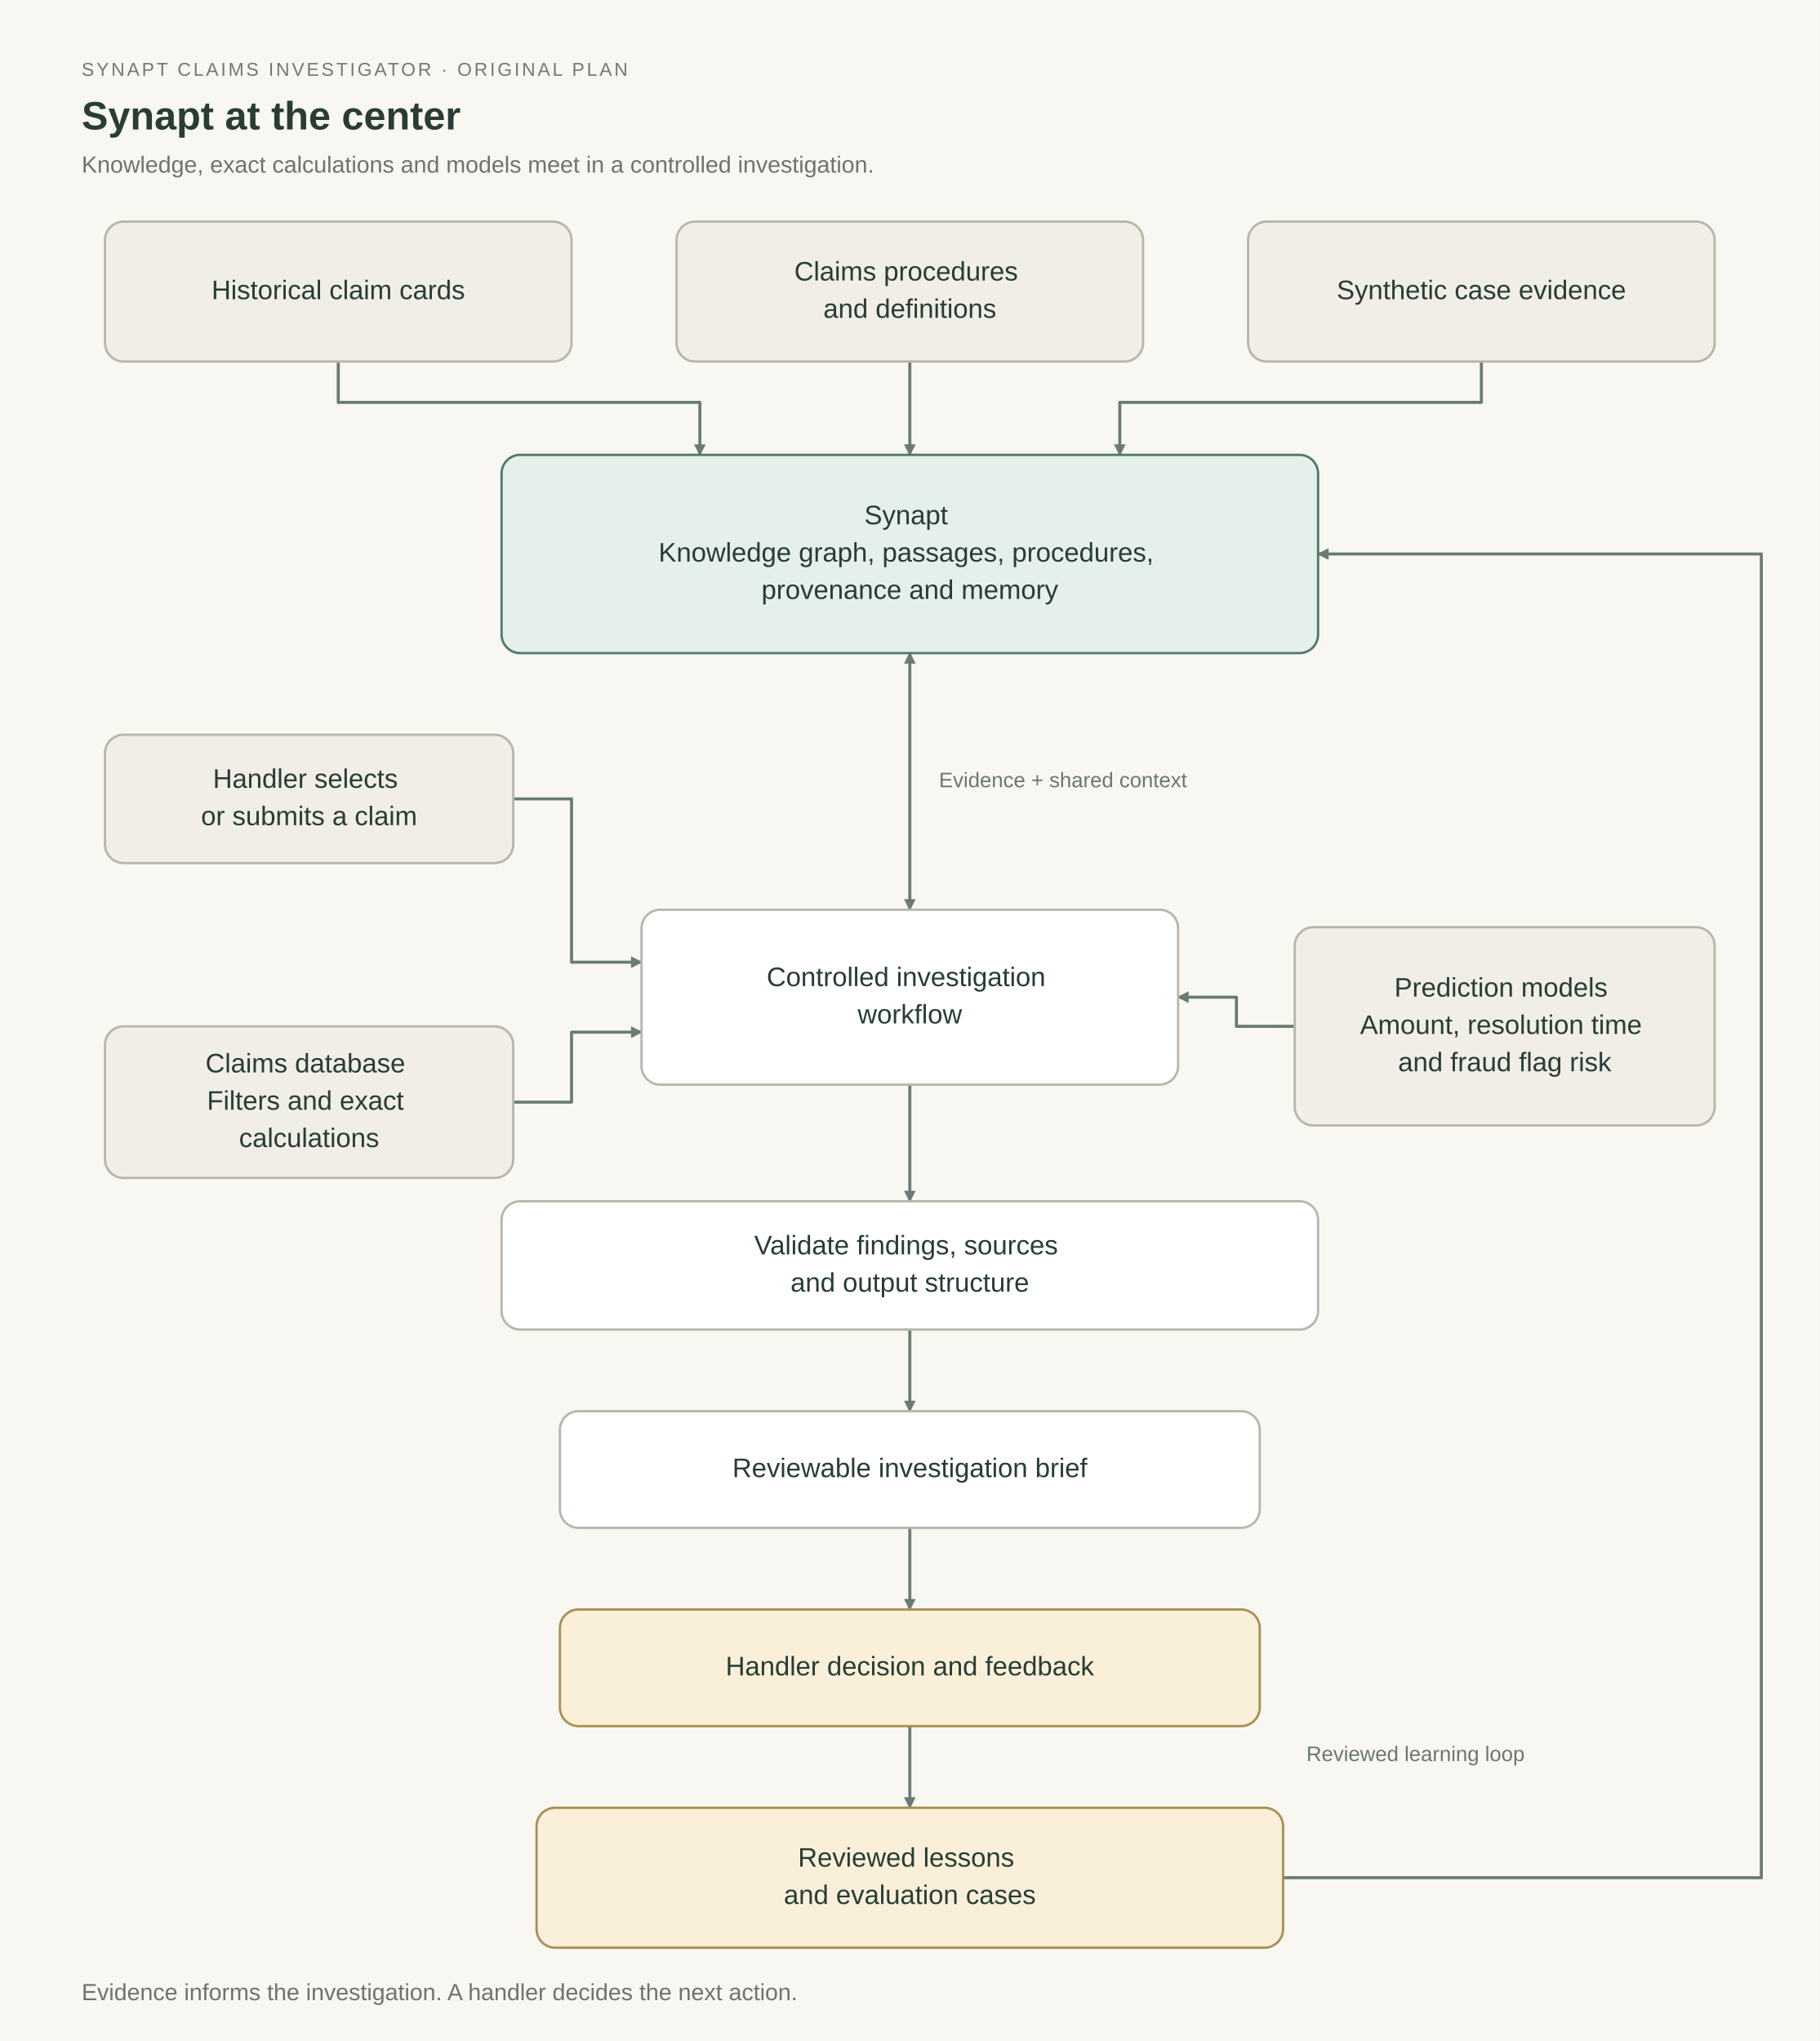
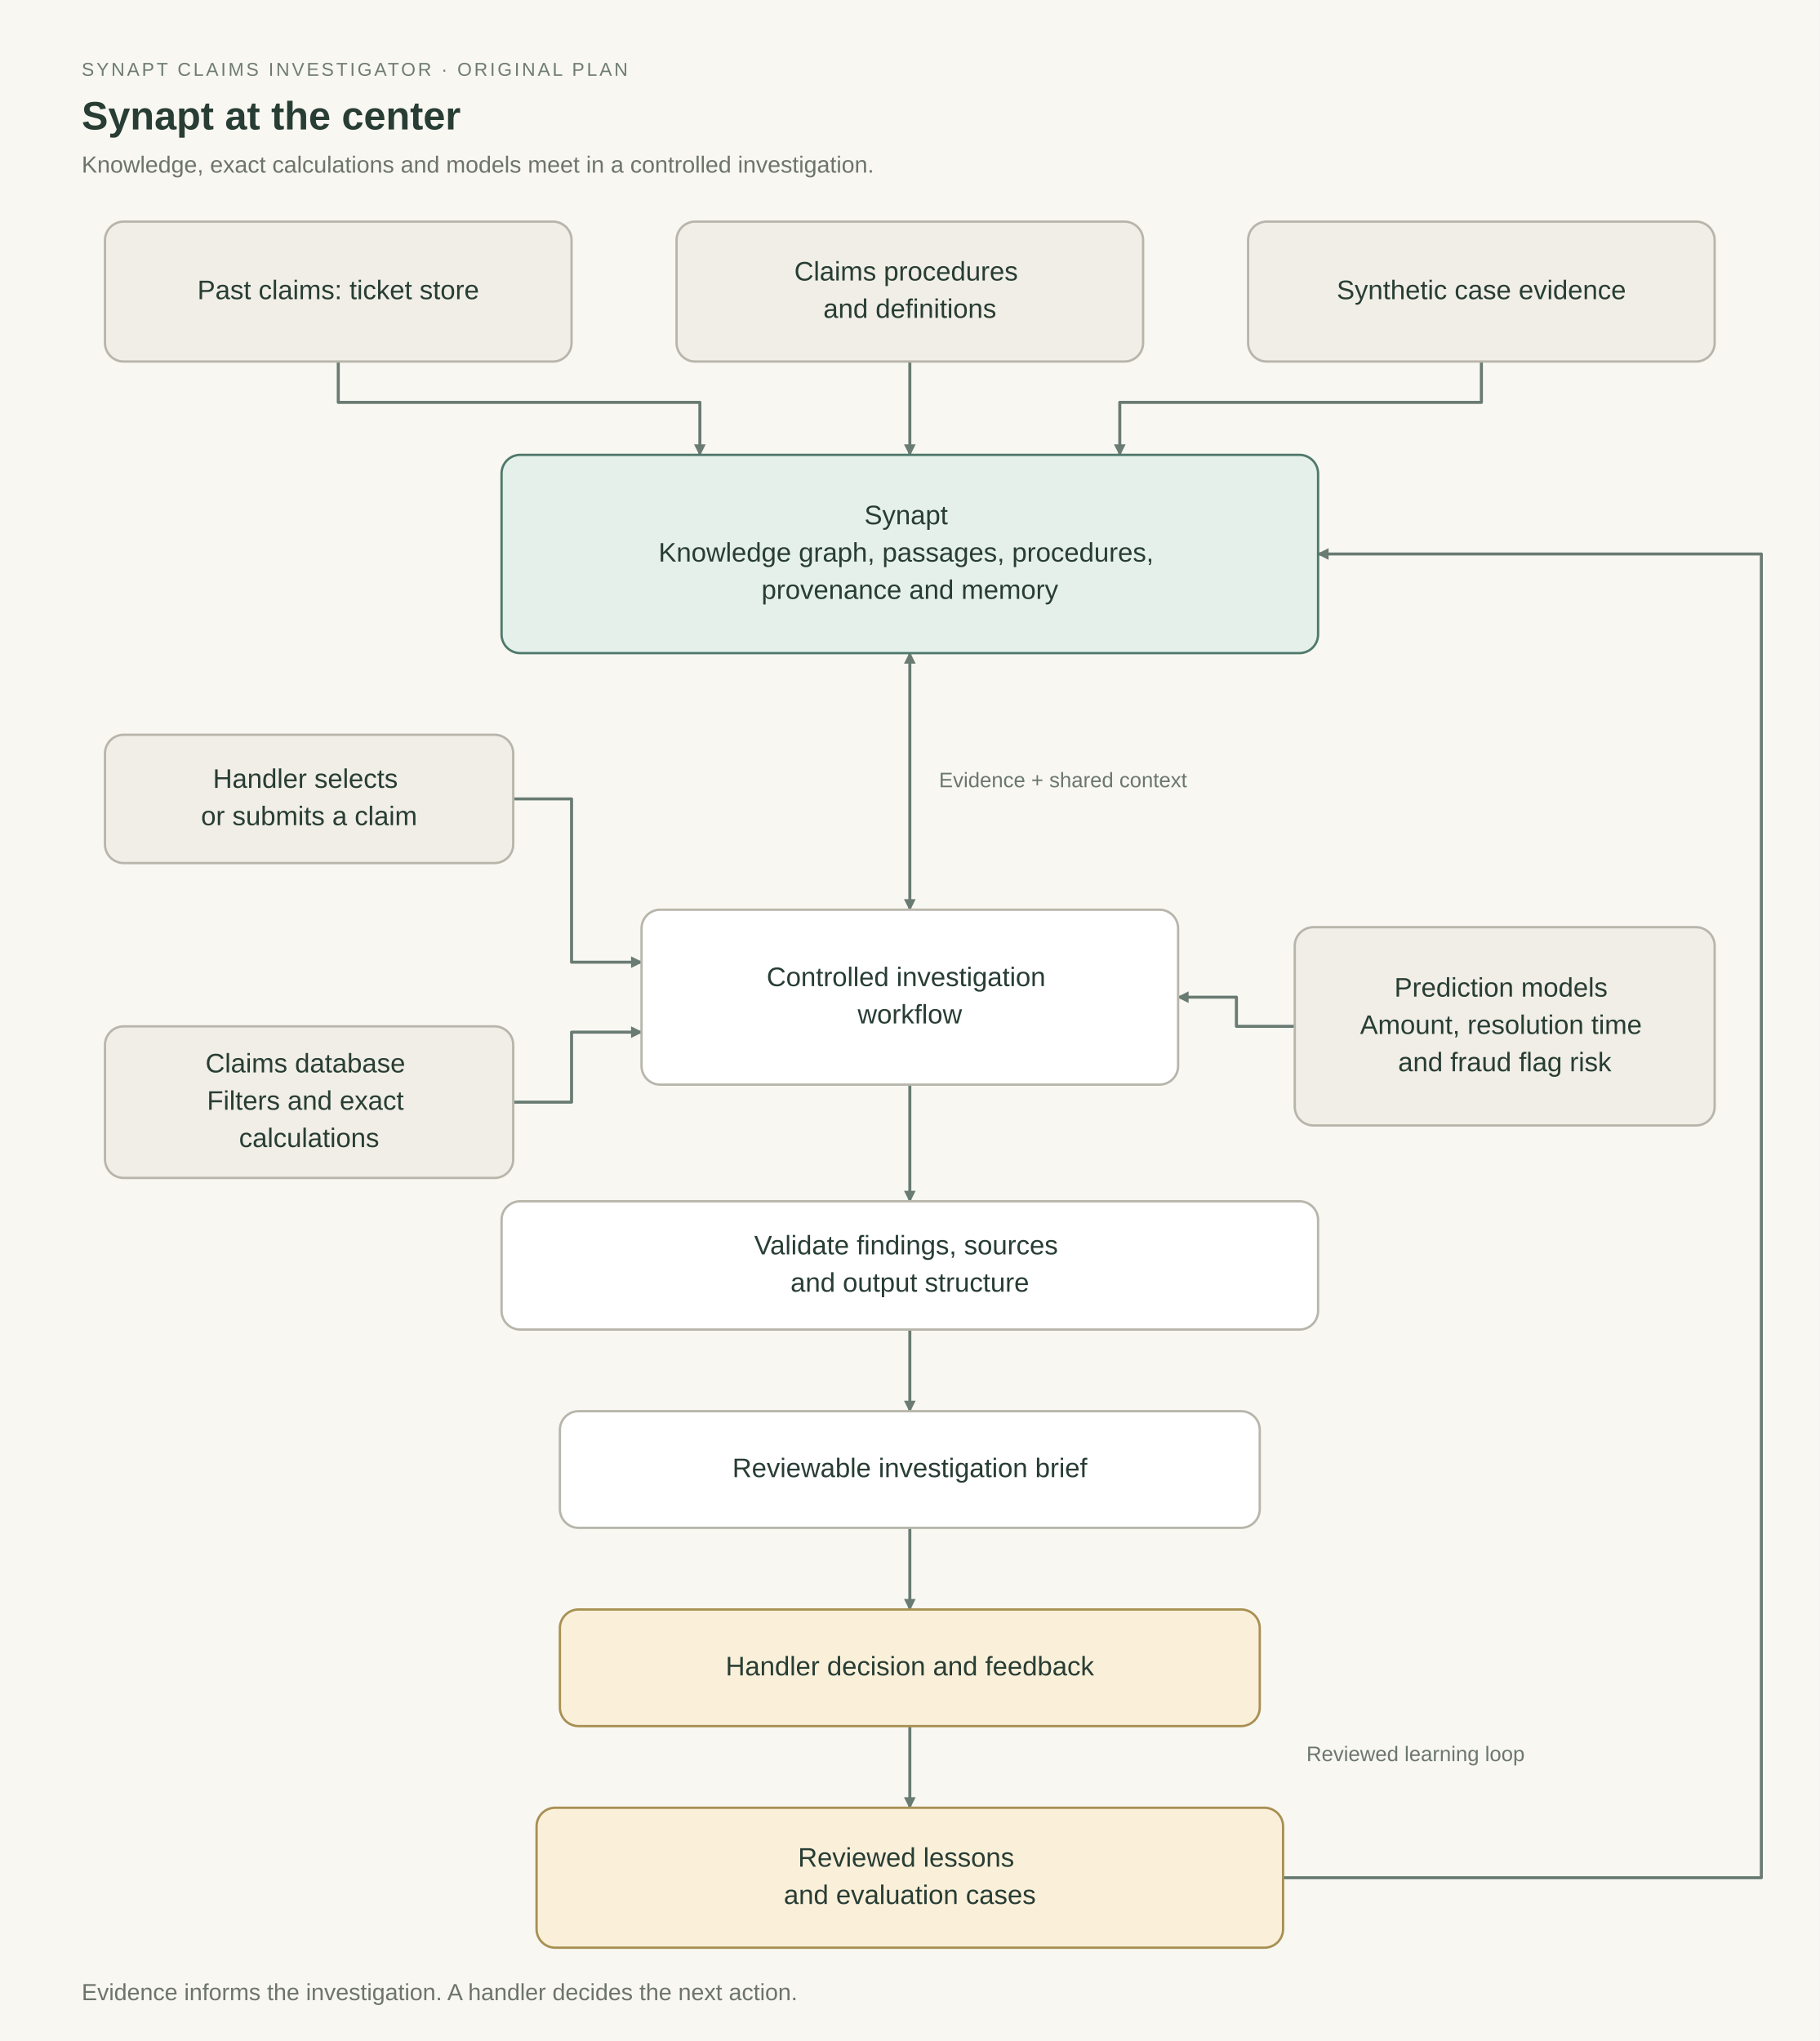
<svg xmlns="http://www.w3.org/2000/svg" width="1560" height="1750" viewBox="0 0 1560 1750" role="img" aria-labelledby="diagram-title">
  <defs>
    <marker id="arrow" markerWidth="10" markerHeight="10" refX="9" refY="5" orient="auto" markerUnits="userSpaceOnUse">
      <path d="M0,0 L10,5 L0,10 Z" fill="#697b73" />
    </marker>
    <marker id="arrow-start" markerWidth="10" markerHeight="10" refX="1" refY="5" orient="auto" markerUnits="userSpaceOnUse">
      <path d="M10,0 L0,5 L10,10 Z" fill="#697b73" />
    </marker>
  </defs>
  <style>
text {font-family: 'Segoe UI', Arial, sans-serif; fill:#283d34}
.eyebrow {font-size:16px; letter-spacing:2px; fill:#6e7b71}
.title {font-size:34px; font-weight:600}
.subtitle {font-size:20px; fill:#6d746b}
.node {font-size:23px; font-weight:500}
.edge-label {font-size:18px; fill:#6b776f}
</style>
  <rect width="100%" height="100%" fill="#f8f7f2" />
  <text x="70" y="65" class="eyebrow">SYNAPT CLAIMS INVESTIGATOR · ORIGINAL PLAN</text>
  <text x="70" y="111" class="title">Synapt at the center</text>
  <text x="70" y="148" class="subtitle">Knowledge, exact calculations and models meet in a controlled investigation.</text>
  <polyline points="290,310 290,345 600,345 600,390" fill="none" stroke="#697b73" stroke-width="2.6" stroke-linejoin="round" marker-end="url(#arrow)" />
  <polyline points="780,310 780,390" fill="none" stroke="#697b73" stroke-width="2.6" stroke-linejoin="round" marker-end="url(#arrow)" />
  <polyline points="1270,310 1270,345 960,345 960,390" fill="none" stroke="#697b73" stroke-width="2.6" stroke-linejoin="round" marker-end="url(#arrow)" />
  <polyline points="780,560 780,780" fill="none" stroke="#697b73" stroke-width="2.6" stroke-linejoin="round" marker-end="url(#arrow)" marker-start="url(#arrow-start)" />
  <text x="805" y="675" class="edge-label">Evidence + shared context</text>
  <polyline points="440,685 490,685 490,825 550,825" fill="none" stroke="#697b73" stroke-width="2.6" stroke-linejoin="round" marker-end="url(#arrow)" />
  <polyline points="440,945 490,945 490,885 550,885" fill="none" stroke="#697b73" stroke-width="2.6" stroke-linejoin="round" marker-end="url(#arrow)" />
  <polyline points="1110,880 1060,880 1060,855 1010,855" fill="none" stroke="#697b73" stroke-width="2.6" stroke-linejoin="round" marker-end="url(#arrow)" />
  <polyline points="780,930 780,1030" fill="none" stroke="#697b73" stroke-width="2.6" stroke-linejoin="round" marker-end="url(#arrow)" />
  <polyline points="780,1140 780,1210" fill="none" stroke="#697b73" stroke-width="2.6" stroke-linejoin="round" marker-end="url(#arrow)" />
  <polyline points="780,1310 780,1380" fill="none" stroke="#697b73" stroke-width="2.6" stroke-linejoin="round" marker-end="url(#arrow)" />
  <polyline points="780,1480 780,1550" fill="none" stroke="#697b73" stroke-width="2.6" stroke-linejoin="round" marker-end="url(#arrow)" />
  <polyline points="1100,1610 1510,1610 1510,475 1130,475" fill="none" stroke="#697b73" stroke-width="2.6" stroke-linejoin="round" marker-end="url(#arrow)" />
  <text x="1120" y="1510" class="edge-label">Reviewed learning loop</text>
  <rect x="90" y="190" width="400" height="120" rx="16" fill="#f0eee6" stroke="#b8b6ab" stroke-width="2" />
  <text x="290.0" y="250.0" class="node" text-anchor="middle" dominant-baseline="middle">
-     <tspan x="290.0" dy="0">Historical claim cards</tspan>
+     <tspan x="290.0" dy="0">Past claims: ticket store</tspan>
  </text>
  <rect x="580" y="190" width="400" height="120" rx="16" fill="#f0eee6" stroke="#b8b6ab" stroke-width="2" />
  <text x="780.0" y="234.0" class="node" text-anchor="middle" dominant-baseline="middle">
    <tspan x="780.0" dy="0">Claims procedures</tspan>
    <tspan x="780.0" dy="32">and definitions</tspan>
  </text>
  <rect x="1070" y="190" width="400" height="120" rx="16" fill="#f0eee6" stroke="#b8b6ab" stroke-width="2" />
  <text x="1270.0" y="250.0" class="node" text-anchor="middle" dominant-baseline="middle">
    <tspan x="1270.0" dy="0">Synthetic case evidence</tspan>
  </text>
  <rect x="430" y="390" width="700" height="170" rx="16" fill="#e5f0eb" stroke="#4e796b" stroke-width="2" />
  <text x="780.0" y="443.0" class="node" text-anchor="middle" dominant-baseline="middle">
    <tspan x="780.0" dy="0">Synapt</tspan>
    <tspan x="780.0" dy="32">Knowledge graph, passages, procedures,</tspan>
    <tspan x="780.0" dy="32">provenance and memory</tspan>
  </text>
  <rect x="90" y="630" width="350" height="110" rx="16" fill="#f0eee6" stroke="#b8b6ab" stroke-width="2" />
  <text x="265.0" y="669.0" class="node" text-anchor="middle" dominant-baseline="middle">
    <tspan x="265.0" dy="0">Handler selects</tspan>
    <tspan x="265.0" dy="32">or submits a claim</tspan>
  </text>
  <rect x="550" y="780" width="460" height="150" rx="16" fill="#ffffff" stroke="#b8b6ab" stroke-width="2" />
  <text x="780.0" y="839.0" class="node" text-anchor="middle" dominant-baseline="middle">
    <tspan x="780.0" dy="0">Controlled investigation</tspan>
    <tspan x="780.0" dy="32">workflow</tspan>
  </text>
  <rect x="90" y="880" width="350" height="130" rx="16" fill="#f0eee6" stroke="#b8b6ab" stroke-width="2" />
  <text x="265.0" y="913.0" class="node" text-anchor="middle" dominant-baseline="middle">
    <tspan x="265.0" dy="0">Claims database</tspan>
    <tspan x="265.0" dy="32">Filters and exact</tspan>
    <tspan x="265.0" dy="32">calculations</tspan>
  </text>
  <rect x="1110" y="795" width="360" height="170" rx="16" fill="#f0eee6" stroke="#b8b6ab" stroke-width="2" />
  <text x="1290.0" y="848.0" class="node" text-anchor="middle" dominant-baseline="middle">
    <tspan x="1290.0" dy="0">Prediction models</tspan>
    <tspan x="1290.0" dy="32">Amount, resolution time</tspan>
    <tspan x="1290.0" dy="32">and fraud flag risk</tspan>
  </text>
  <rect x="430" y="1030" width="700" height="110" rx="16" fill="#ffffff" stroke="#b8b6ab" stroke-width="2" />
  <text x="780.0" y="1069.0" class="node" text-anchor="middle" dominant-baseline="middle">
    <tspan x="780.0" dy="0">Validate findings, sources</tspan>
    <tspan x="780.0" dy="32">and output structure</tspan>
  </text>
  <rect x="480" y="1210" width="600" height="100" rx="16" fill="#ffffff" stroke="#b8b6ab" stroke-width="2" />
  <text x="780.0" y="1260.0" class="node" text-anchor="middle" dominant-baseline="middle">
    <tspan x="780.0" dy="0">Reviewable investigation brief</tspan>
  </text>
  <rect x="480" y="1380" width="600" height="100" rx="16" fill="#faf0da" stroke="#a89053" stroke-width="2" />
  <text x="780.0" y="1430.0" class="node" text-anchor="middle" dominant-baseline="middle">
    <tspan x="780.0" dy="0">Handler decision and feedback</tspan>
  </text>
  <rect x="460" y="1550" width="640" height="120" rx="16" fill="#faf0da" stroke="#a89053" stroke-width="2" />
  <text x="780.0" y="1594.0" class="node" text-anchor="middle" dominant-baseline="middle">
    <tspan x="780.0" dy="0">Reviewed lessons</tspan>
    <tspan x="780.0" dy="32">and evaluation cases</tspan>
  </text>
  <text x="70" y="1715" class="subtitle">Evidence informs the investigation. A handler decides the next action.</text>
</svg>
